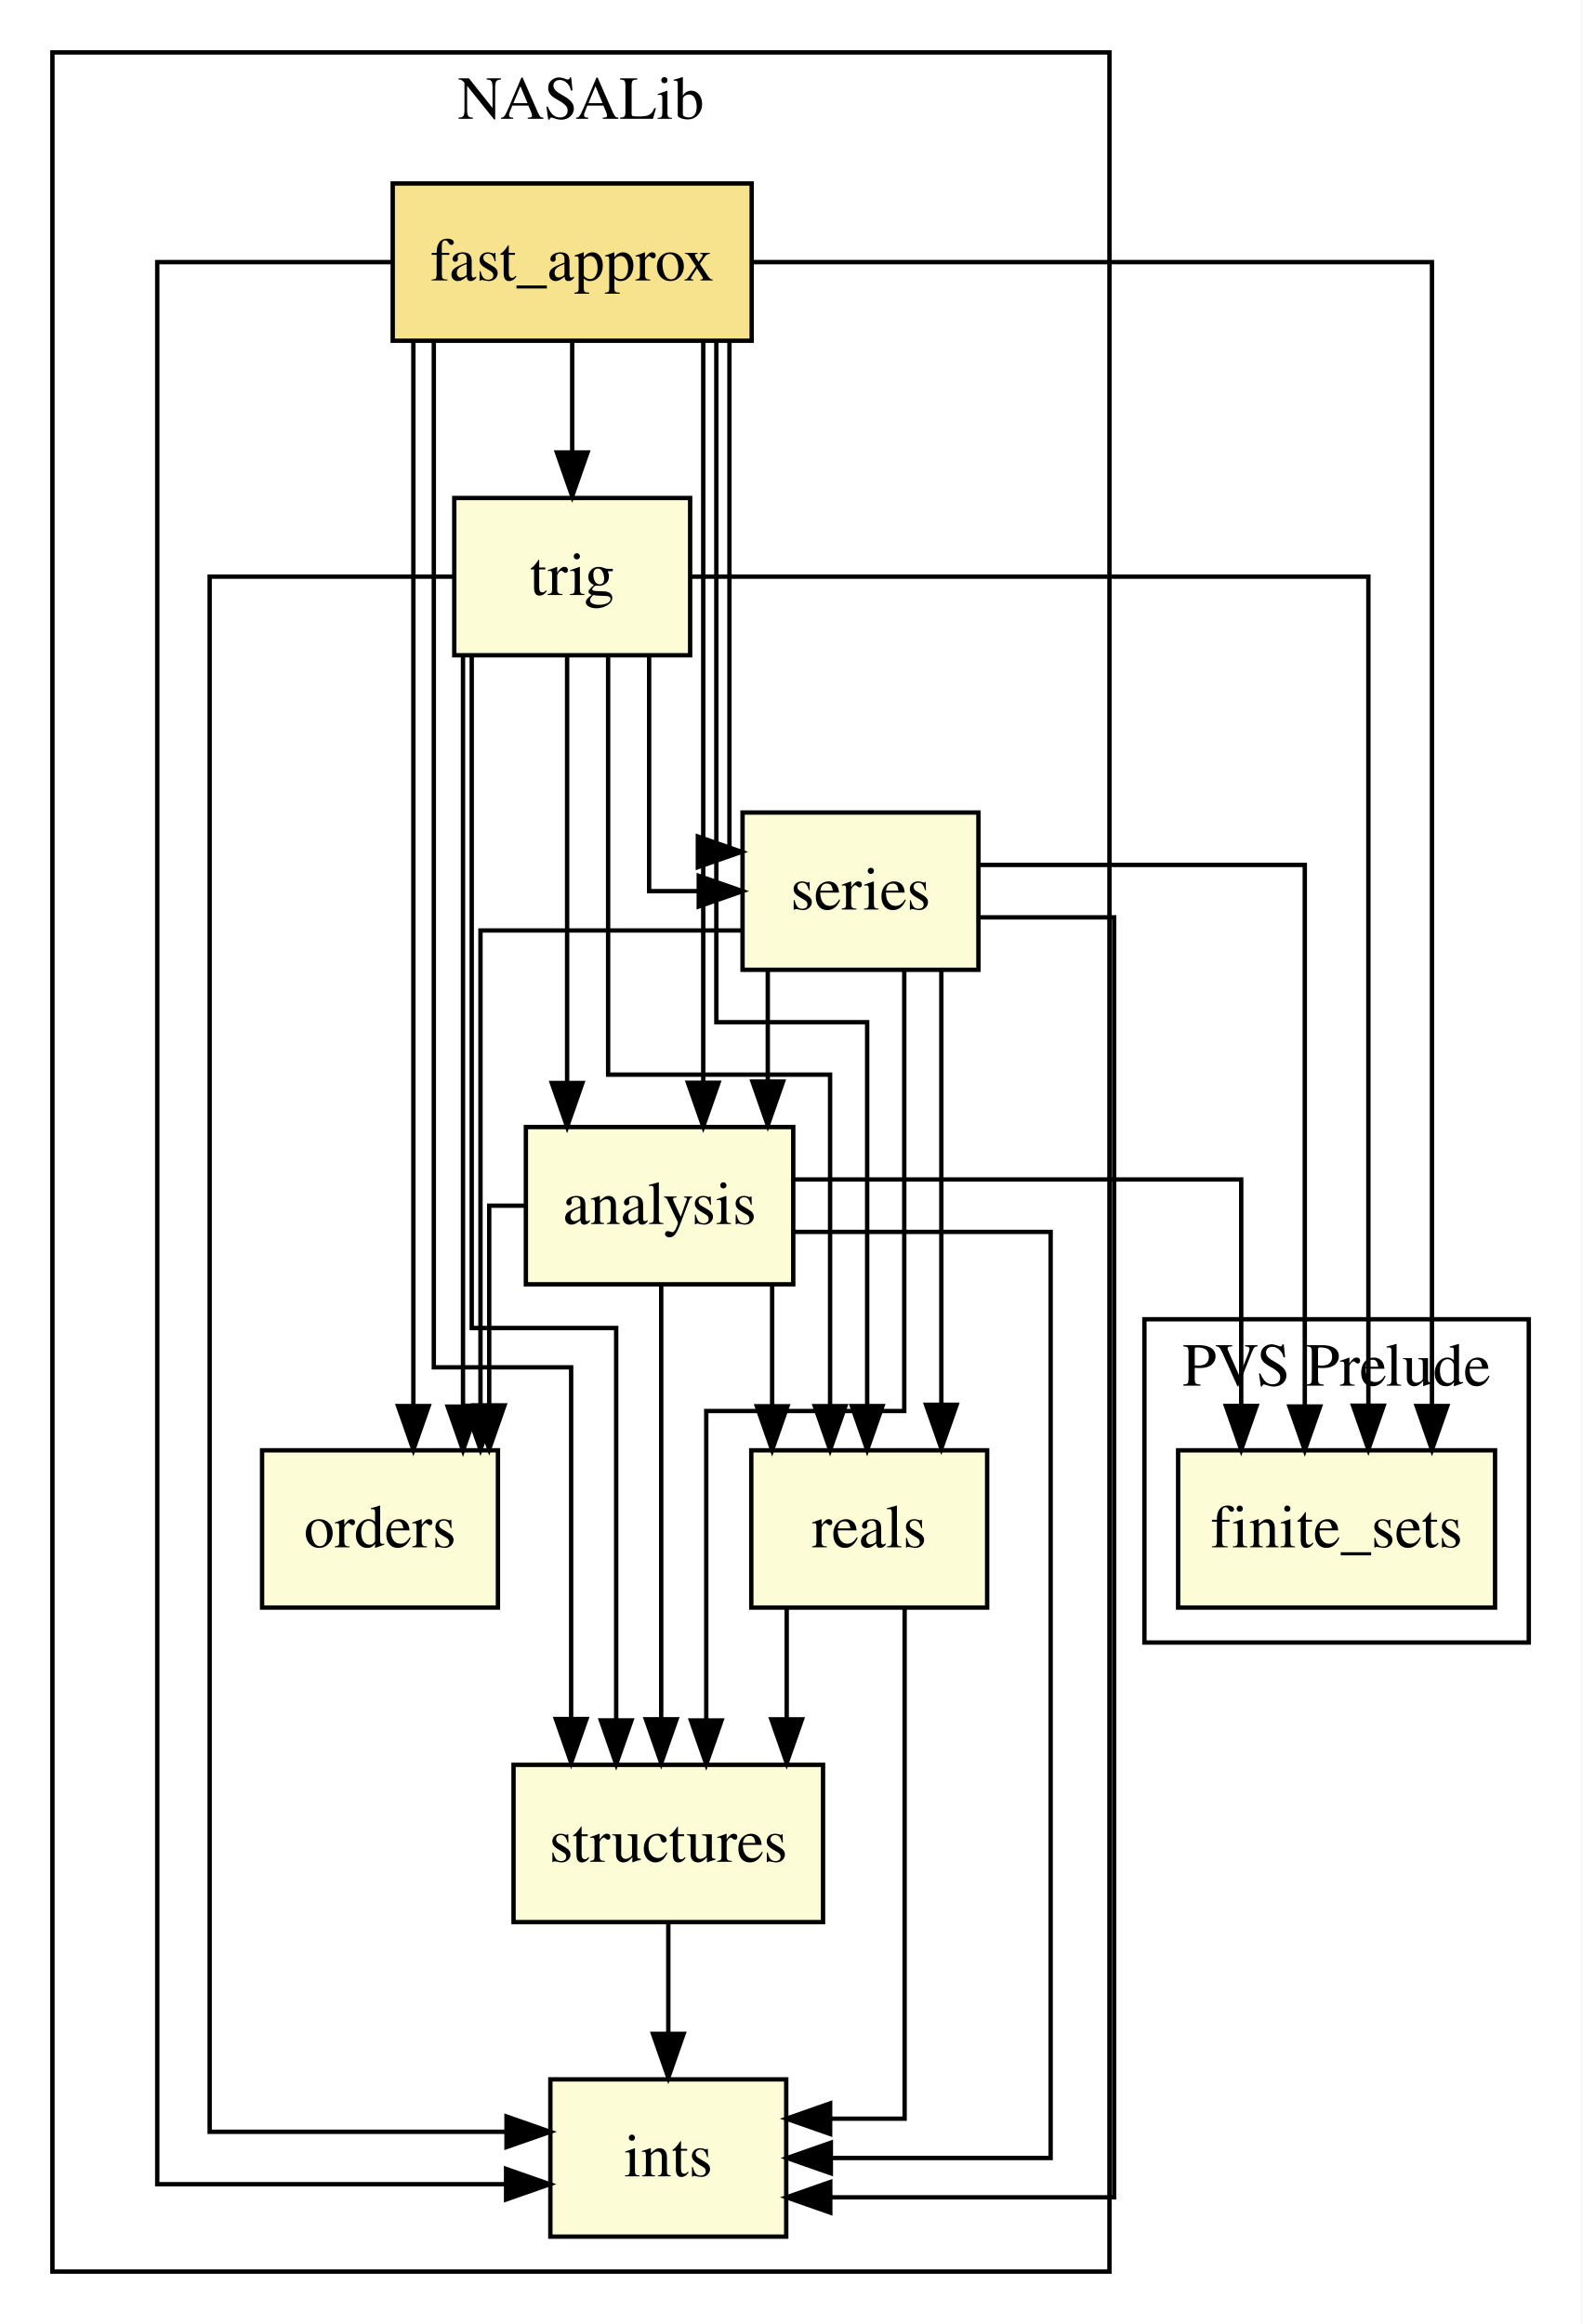
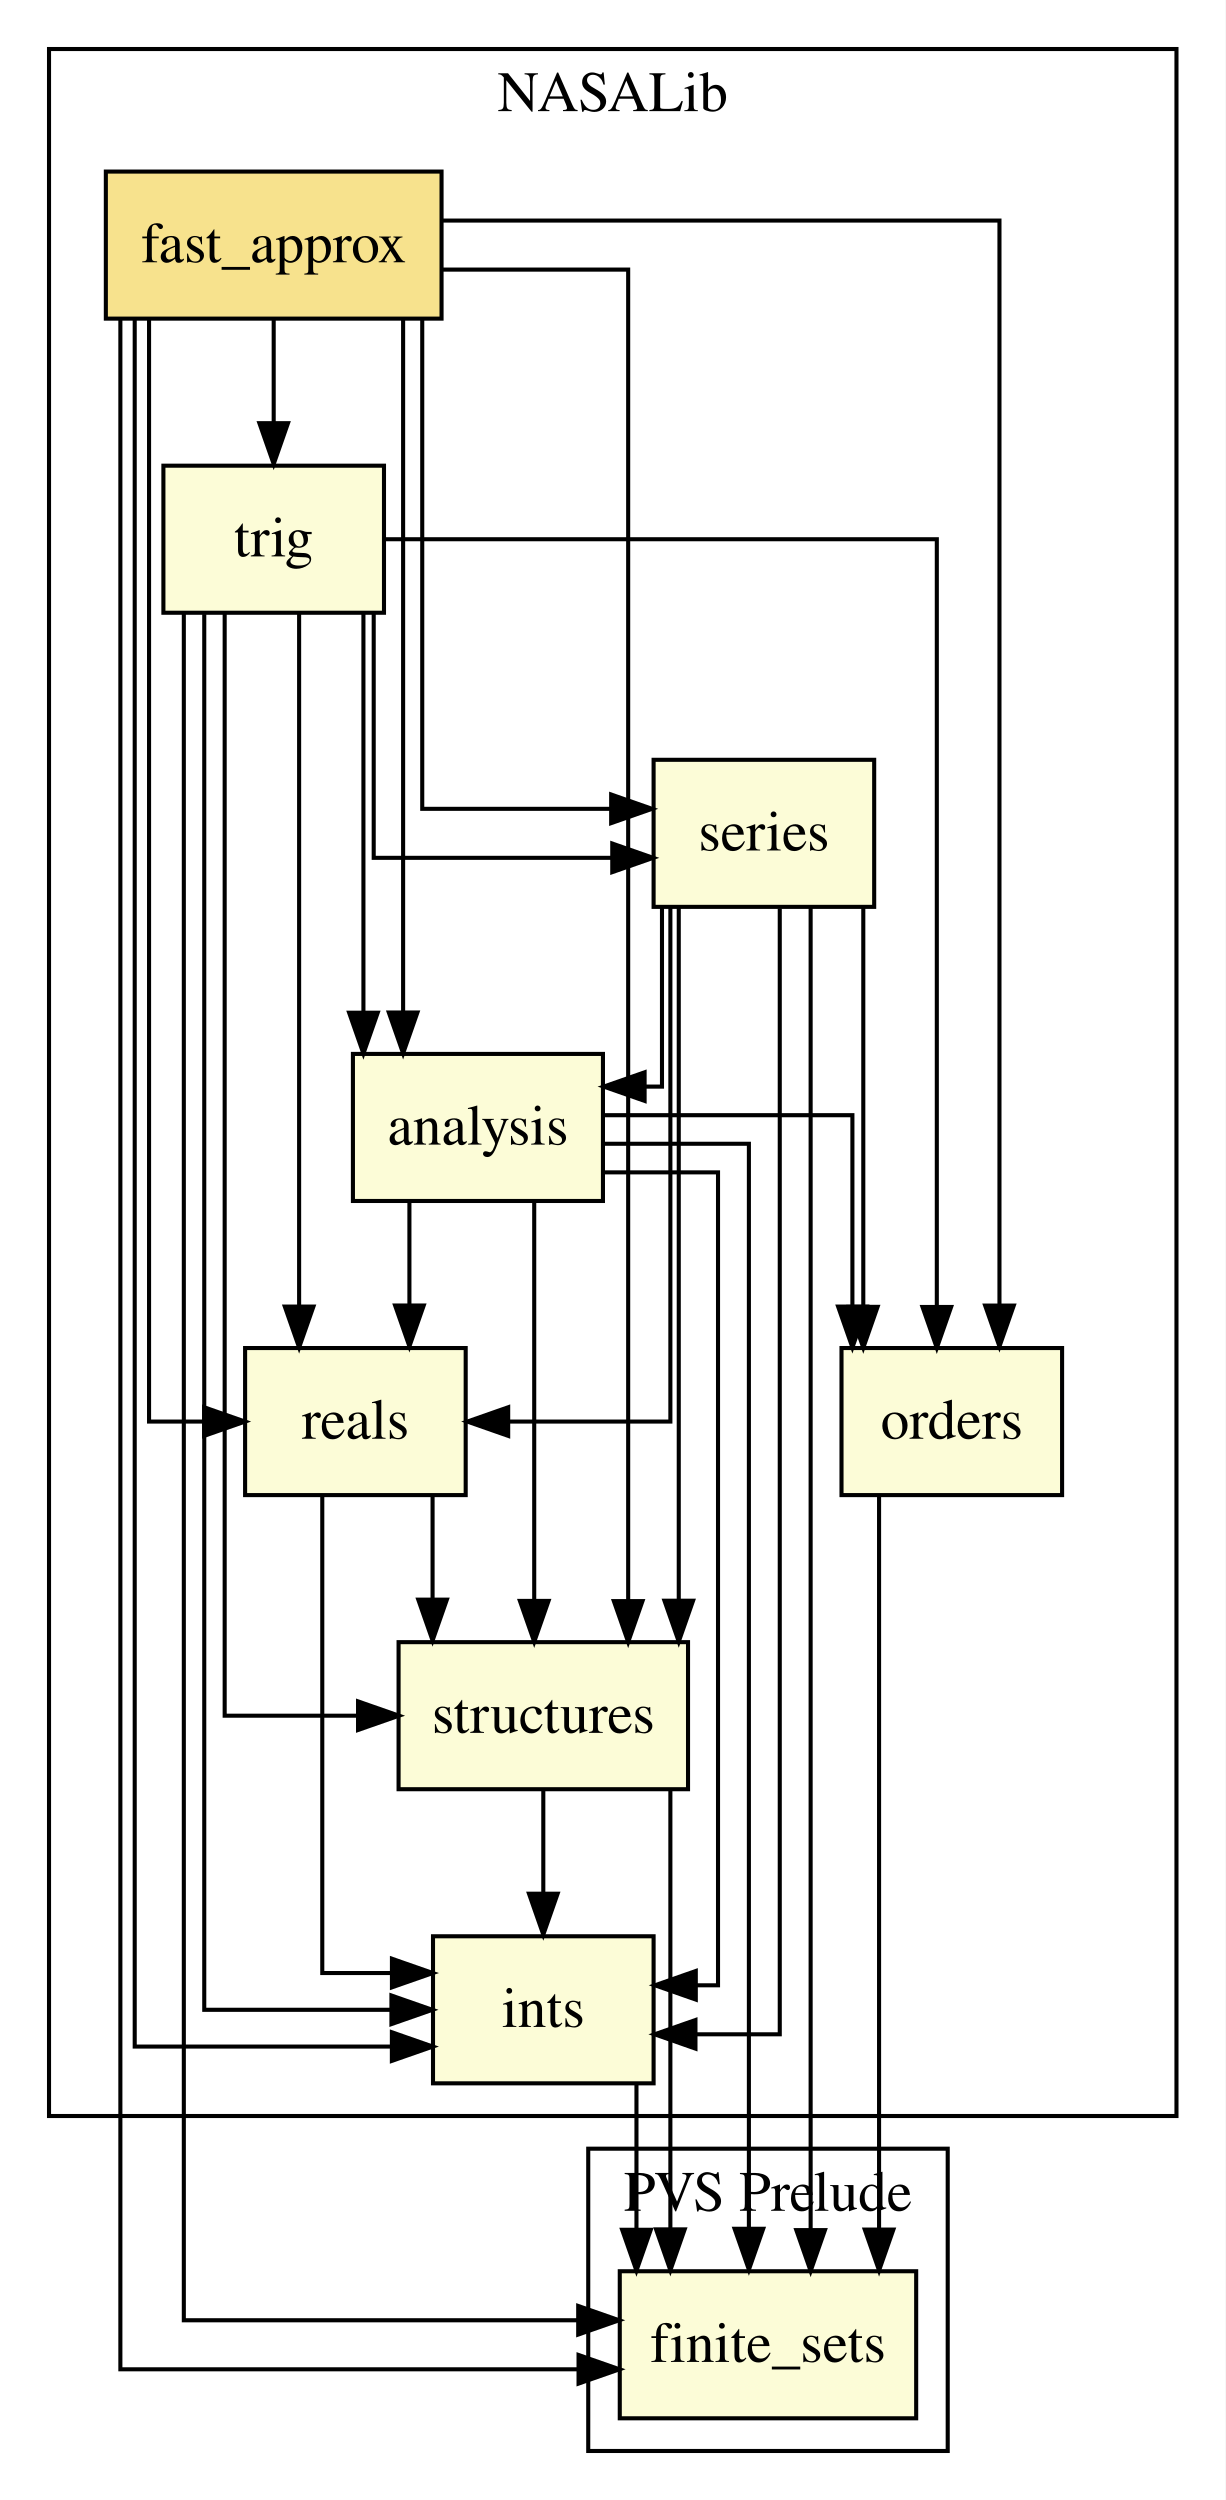
- <svg xmlns="http://www.w3.org/2000/svg" width="362pt" height="532pt" viewBox="0.00 0.00 362.00 532.00">
-   <g id="graph0" class="graph" transform="scale(1 1) rotate(0) translate(4 528)">
-     <polygon fill="#ffffff" stroke="transparent" points="-4,4 -4,-528 358,-528 358,4 -4,4" />
+ <svg xmlns="http://www.w3.org/2000/svg" width="300pt" height="612pt" viewBox="0.00 0.00 300.00 612.00">
+   <g id="graph0" class="graph" transform="scale(1 1) rotate(0) translate(4 608)">
+     <polygon fill="#ffffff" stroke="transparent" points="-4,4 -4,-608 296,-608 296,4 -4,4" />
    <g id="clust1" class="cluster">
-       <polygon fill="none" stroke="#000000" points="8,-8 8,-516 250,-516 250,-8 8,-8" />
-       <text text-anchor="middle" x="129" y="-500.8" font-family="Times,serif" font-size="14.00" fill="#000000">NASALib</text>
+       <polygon fill="none" stroke="#000000" points="8,-90 8,-596 284,-596 284,-90 8,-90" />
+       <text text-anchor="middle" x="146" y="-580.8" font-family="Times,serif" font-size="14.00" fill="#000000">NASALib</text>
    </g>
    <g id="clust2" class="cluster">
-       <polygon fill="none" stroke="#000000" points="258,-152 258,-226 346,-226 346,-152 258,-152" />
-       <text text-anchor="middle" x="302" y="-210.8" font-family="Times,serif" font-size="14.00" fill="#000000">PVS Prelude</text>
+       <polygon fill="none" stroke="#000000" points="140,-8 140,-82 228,-82 228,-8 140,-8" />
+       <text text-anchor="middle" x="184" y="-66.8" font-family="Times,serif" font-size="14.00" fill="#000000">PVS Prelude</text>
    </g>
    <g id="node1" class="node">
-       <polygon fill="#fcfcd7" stroke="#000000" points="177.604,-270 116.396,-270 116.396,-234 177.604,-234 177.604,-270" />
-       <text text-anchor="middle" x="147" y="-247.8" font-family="Times,serif" font-size="14.00" fill="#000000">analysis</text>
+       <polygon fill="#fcfcd7" stroke="#000000" points="220.28,-52 147.72,-52 147.72,-16 220.28,-16 220.28,-52" />
+       <text text-anchor="middle" x="184" y="-29.8" font-family="Times,serif" font-size="14.00" fill="#000000">finite_sets</text>
+     </g>
+     <g id="node2" class="node">
+       <polygon fill="#fcfcd7" stroke="#000000" points="143.604,-350 82.396,-350 82.396,-314 143.604,-314 143.604,-350" />
+       <text text-anchor="middle" x="113" y="-327.8" font-family="Times,serif" font-size="14.00" fill="#000000">analysis</text>
+     </g>
+     <g id="edge1" class="edge">
+       <path fill="none" stroke="#000000" d="M143.834,-328C161.155,-328 179.328,-328 179.328,-328 179.328,-328 179.328,-62.391 179.328,-62.391" />
+       <polygon fill="#000000" stroke="#000000" points="182.828,-62.391 179.328,-52.391 175.828,-62.391 182.828,-62.391" />
+     </g>
+     <g id="node4" class="node">
+       <polygon fill="#fcfcd7" stroke="#000000" points="156,-134 102,-134 102,-98 156,-98 156,-134" />
+       <text text-anchor="middle" x="129" y="-111.8" font-family="Times,serif" font-size="14.00" fill="#000000">ints</text>
+     </g>
+     <g id="edge2" class="edge">
+       <path fill="none" stroke="#000000" d="M143.762,-321C157.982,-321 171.771,-321 171.771,-321 171.771,-321 171.771,-122 171.771,-122 171.771,-122 166.33,-122 166.33,-122" />
+       <polygon fill="#000000" stroke="#000000" points="166.33,-118.5 156.33,-122 166.33,-125.5 166.33,-118.5" />
+     </g>
+     <g id="node5" class="node">
+       <polygon fill="#fcfcd7" stroke="#000000" points="256,-278 202,-278 202,-242 256,-242 256,-278" />
+       <text text-anchor="middle" x="229" y="-255.8" font-family="Times,serif" font-size="14.00" fill="#000000">orders</text>
+     </g>
+     <g id="edge3" class="edge">
+       <path fill="none" stroke="#000000" d="M143.779,-335C170.409,-335 204.667,-335 204.667,-335 204.667,-335 204.667,-288.155 204.667,-288.155" />
+       <polygon fill="#000000" stroke="#000000" points="208.167,-288.155 204.667,-278.155 201.167,-288.155 208.167,-288.155" />
+     </g>
+     <g id="node6" class="node">
+       <polygon fill="#fcfcd7" stroke="#000000" points="110,-278 56,-278 56,-242 110,-242 110,-278" />
+       <text text-anchor="middle" x="83" y="-255.8" font-family="Times,serif" font-size="14.00" fill="#000000">reals</text>
+     </g>
+     <g id="edge4" class="edge">
+       <path fill="none" stroke="#000000" d="M96.224,-313.831C96.224,-313.831 96.224,-288.413 96.224,-288.413" />
+       <polygon fill="#000000" stroke="#000000" points="99.724,-288.413 96.224,-278.413 92.724,-288.413 99.724,-288.413" />
+     </g>
+     <g id="node8" class="node">
+       <polygon fill="#fcfcd7" stroke="#000000" points="164.429,-206 93.571,-206 93.571,-170 164.429,-170 164.429,-206" />
+       <text text-anchor="middle" x="129" y="-183.8" font-family="Times,serif" font-size="14.00" fill="#000000">structures</text>
+     </g>
+     <g id="edge5" class="edge">
+       <path fill="none" stroke="#000000" d="M126.776,-313.762C126.776,-313.762 126.776,-216.09 126.776,-216.09" />
+       <polygon fill="#000000" stroke="#000000" points="130.276,-216.09 126.776,-206.09 123.276,-216.09 130.276,-216.09" />
    </g>
    <g id="node3" class="node">
-       <polygon fill="#fcfcd7" stroke="#000000" points="176,-52 122,-52 122,-16 176,-16 176,-52" />
-       <text text-anchor="middle" x="149" y="-29.8" font-family="Times,serif" font-size="14.00" fill="#000000">ints</text>
+       <polygon fill="#f7e28d" stroke="#000000" points="104.09,-566 21.91,-566 21.91,-530 104.09,-530 104.09,-566" />
+       <text text-anchor="middle" x="63" y="-543.8" font-family="Times,serif" font-size="14.00" fill="#000000">fast_approx</text>
    </g>
-     <g id="edge1" class="edge">
-       <path fill="none" stroke="#000000" d="M177.563,-246C203.501,-246 236.537,-246 236.537,-246 236.537,-246 236.537,-34 236.537,-34 236.537,-34 186.217,-34 186.217,-34" />
-       <polygon fill="#000000" stroke="#000000" points="186.217,-30.5 176.217,-34 186.217,-37.5 186.217,-30.5" />
+     <g id="edge6" class="edge">
+       <path fill="none" stroke="#000000" d="M25.466,-529.798C25.466,-437.762 25.466,-28 25.466,-28 25.466,-28 137.629,-28 137.629,-28" />
+       <polygon fill="#000000" stroke="#000000" points="137.629,-31.5 147.629,-28 137.629,-24.5 137.629,-31.5" />
    </g>
-     <g id="node4" class="node">
-       <polygon fill="#fcfcd7" stroke="#000000" points="110,-196 56,-196 56,-160 110,-160 110,-196" />
-       <text text-anchor="middle" x="83" y="-173.8" font-family="Times,serif" font-size="14.00" fill="#000000">orders</text>
+     <g id="edge7" class="edge">
+       <path fill="none" stroke="#000000" d="M94.682,-529.956C94.682,-529.956 94.682,-360.145 94.682,-360.145" />
+       <polygon fill="#000000" stroke="#000000" points="98.182,-360.145 94.682,-350.145 91.182,-360.145 98.182,-360.145" />
    </g>
-     <g id="edge2" class="edge">
-       <path fill="none" stroke="#000000" d="M116.271,-252C111.437,-252 108,-252 108,-252 108,-252 108,-206.292 108,-206.292" />
-       <polygon fill="#000000" stroke="#000000" points="111.5,-206.292 108,-196.292 104.5,-206.292 111.5,-206.292" />
+     <g id="edge8" class="edge">
+       <path fill="none" stroke="#000000" d="M28.977,-529.89C28.977,-446.905 28.977,-107 28.977,-107 28.977,-107 91.933,-107 91.933,-107" />
+       <polygon fill="#000000" stroke="#000000" points="91.933,-110.5 101.933,-107 91.932,-103.5 91.933,-110.5" />
    </g>
-     <g id="node5" class="node">
-       <polygon fill="#fcfcd7" stroke="#000000" points="222,-196 168,-196 168,-160 222,-160 222,-196" />
-       <text text-anchor="middle" x="195" y="-173.8" font-family="Times,serif" font-size="14.00" fill="#000000">reals</text>
+     <g id="edge9" class="edge">
+       <path fill="none" stroke="#000000" d="M104.207,-554C156.691,-554 240.667,-554 240.667,-554 240.667,-554 240.667,-288.391 240.667,-288.391" />
+       <polygon fill="#000000" stroke="#000000" points="244.167,-288.391 240.667,-278.391 237.167,-288.391 244.167,-288.391" />
    </g>
-     <g id="edge3" class="edge">
-       <path fill="none" stroke="#000000" d="M172.776,-233.708C172.776,-233.708 172.776,-206.082 172.776,-206.082" />
-       <polygon fill="#000000" stroke="#000000" points="176.276,-206.082 172.776,-196.082 169.276,-206.082 176.276,-206.082" />
+     <g id="edge10" class="edge">
+       <path fill="none" stroke="#000000" d="M32.489,-529.984C32.489,-466.934 32.489,-260 32.489,-260 32.489,-260 45.97,-260 45.97,-260" />
+       <polygon fill="#000000" stroke="#000000" points="45.97,-263.5 55.97,-260 45.97,-256.5 45.97,-263.5" />
    </g>
    <g id="node7" class="node">
-       <polygon fill="#fcfcd7" stroke="#000000" points="184.429,-124 113.571,-124 113.571,-88 184.429,-88 184.429,-124" />
-       <text text-anchor="middle" x="149" y="-101.8" font-family="Times,serif" font-size="14.00" fill="#000000">structures</text>
+       <polygon fill="#fcfcd7" stroke="#000000" points="210,-422 156,-422 156,-386 210,-386 210,-422" />
+       <text text-anchor="middle" x="183" y="-399.8" font-family="Times,serif" font-size="14.00" fill="#000000">series</text>
    </g>
-     <g id="edge4" class="edge">
-       <path fill="none" stroke="#000000" d="M147.379,-233.804C147.379,-233.804 147.379,-134.425 147.379,-134.425" />
-       <polygon fill="#000000" stroke="#000000" points="150.879,-134.425 147.379,-124.425 143.879,-134.425 150.879,-134.425" />
+     <g id="edge11" class="edge">
+       <path fill="none" stroke="#000000" d="M99.363,-529.959C99.363,-492.552 99.363,-410 99.363,-410 99.363,-410 145.614,-410 145.614,-410" />
+       <polygon fill="#000000" stroke="#000000" points="145.614,-413.5 155.614,-410 145.614,-406.5 145.614,-413.5" />
+     </g>
+     <g id="edge12" class="edge">
+       <path fill="none" stroke="#000000" d="M104.101,-542C126.53,-542 149.776,-542 149.776,-542 149.776,-542 149.776,-216.042 149.776,-216.042" />
+       <polygon fill="#000000" stroke="#000000" points="153.276,-216.042 149.776,-206.042 146.276,-216.042 153.276,-216.042" />
    </g>
    <g id="node9" class="node">
-       <polygon fill="#fcfcd7" stroke="#000000" points="338.28,-196 265.72,-196 265.72,-160 338.28,-160 338.28,-196" />
-       <text text-anchor="middle" x="302" y="-173.8" font-family="Times,serif" font-size="14.00" fill="#000000">finite_sets</text>
-     </g>
-     <g id="edge5" class="edge">
-       <path fill="none" stroke="#000000" d="M177.886,-258C217.224,-258 280.166,-258 280.166,-258 280.166,-258 280.166,-206.153 280.166,-206.153" />
-       <polygon fill="#000000" stroke="#000000" points="283.666,-206.153 280.166,-196.153 276.666,-206.153 283.666,-206.153" />
-     </g>
-     <g id="node2" class="node">
-       <polygon fill="#f7e28d" stroke="#000000" points="168.09,-486 85.91,-486 85.91,-450 168.09,-450 168.09,-486" />
-       <text text-anchor="middle" x="127" y="-463.8" font-family="Times,serif" font-size="14.00" fill="#000000">fast_approx</text>
-     </g>
-     <g id="edge6" class="edge">
-       <path fill="none" stroke="#000000" d="M157,-449.955C157,-449.955 157,-280.145 157,-280.145" />
-       <polygon fill="#000000" stroke="#000000" points="160.5,-280.145 157,-270.145 153.5,-280.145 160.5,-280.145" />
-     </g>
-     <g id="edge7" class="edge">
-       <path fill="none" stroke="#000000" d="M85.884,-468C60.209,-468 32,-468 32,-468 32,-468 32,-28 32,-28 32,-28 111.864,-28 111.864,-28" />
-       <polygon fill="#000000" stroke="#000000" points="111.864,-31.5 121.864,-28 111.864,-24.5 111.864,-31.5" />
-     </g>
-     <g id="edge8" class="edge">
-       <path fill="none" stroke="#000000" d="M90.637,-449.859C90.637,-449.859 90.637,-206.134 90.637,-206.134" />
-       <polygon fill="#000000" stroke="#000000" points="94.137,-206.134 90.637,-196.134 87.137,-206.134 94.137,-206.134" />
-     </g>
-     <g id="edge9" class="edge">
-       <path fill="none" stroke="#000000" d="M160,-449.708C160,-405.034 160,-294 160,-294 160,-294 194.531,-294 194.531,-294 194.531,-294 194.531,-206.125 194.531,-206.125" />
-       <polygon fill="#000000" stroke="#000000" points="198.031,-206.125 194.531,-196.125 191.031,-206.125 198.031,-206.125" />
-     </g>
-     <g id="node6" class="node">
-       <polygon fill="#fcfcd7" stroke="#000000" points="220,-342 166,-342 166,-306 220,-306 220,-342" />
-       <text text-anchor="middle" x="193" y="-319.8" font-family="Times,serif" font-size="14.00" fill="#000000">series</text>
-     </g>
-     <g id="edge10" class="edge">
-       <path fill="none" stroke="#000000" d="M163,-449.793C163,-412.944 163,-333 163,-333 163,-333 163.277,-333 163.277,-333" />
-       <polygon fill="#000000" stroke="#000000" points="155.769,-336.5 165.769,-333 155.768,-329.5 155.769,-336.5" />
-     </g>
-     <g id="edge11" class="edge">
-       <path fill="none" stroke="#000000" d="M95.318,-449.805C95.318,-391.794 95.318,-215 95.318,-215 95.318,-215 126.759,-215 126.759,-215 126.759,-215 126.759,-134.49 126.759,-134.49" />
-       <polygon fill="#000000" stroke="#000000" points="130.259,-134.49 126.759,-124.49 123.259,-134.49 130.259,-134.49" />
-     </g>
-     <g id="node8" class="node">
-       <polygon fill="#fcfcd7" stroke="#000000" points="154,-414 100,-414 100,-378 154,-378 154,-414" />
-       <text text-anchor="middle" x="127" y="-391.8" font-family="Times,serif" font-size="14.00" fill="#000000">trig</text>
-     </g>
-     <g id="edge12" class="edge">
-       <path fill="none" stroke="#000000" d="M127,-449.831C127,-449.831 127,-424.413 127,-424.413" />
-       <polygon fill="#000000" stroke="#000000" points="130.5,-424.413 127,-414.413 123.5,-424.413 130.5,-424.413" />
+       <polygon fill="#fcfcd7" stroke="#000000" points="90,-494 36,-494 36,-458 90,-458 90,-494" />
+       <text text-anchor="middle" x="63" y="-471.8" font-family="Times,serif" font-size="14.00" fill="#000000">trig</text>
    </g>
    <g id="edge13" class="edge">
-       <path fill="none" stroke="#000000" d="M168.263,-468C225.981,-468 323.834,-468 323.834,-468 323.834,-468 323.834,-206.141 323.834,-206.141" />
-       <polygon fill="#000000" stroke="#000000" points="327.334,-206.141 323.834,-196.141 320.334,-206.141 327.334,-206.141" />
+       <path fill="none" stroke="#000000" d="M63,-529.831C63,-529.831 63,-504.413 63,-504.413" />
+       <polygon fill="#000000" stroke="#000000" points="66.5,-504.413 63,-494.413 59.5,-504.413 66.5,-504.413" />
    </g>
    <g id="edge14" class="edge">
-       <path fill="none" stroke="#000000" d="M203.107,-159.793C203.107,-122.944 203.107,-43 203.107,-43 203.107,-43 186.054,-43 186.054,-43" />
-       <polygon fill="#000000" stroke="#000000" points="186.054,-39.5 176.054,-43 186.053,-46.5 186.054,-39.5" />
+       <path fill="none" stroke="#000000" d="M151.805,-97.802C151.805,-97.802 151.805,-62.148 151.805,-62.148" />
+       <polygon fill="#000000" stroke="#000000" points="155.305,-62.148 151.805,-52.148 148.305,-62.148 155.305,-62.148" />
    </g>
    <g id="edge15" class="edge">
-       <path fill="none" stroke="#000000" d="M176.107,-159.831C176.107,-159.831 176.107,-134.413 176.107,-134.413" />
-       <polygon fill="#000000" stroke="#000000" points="179.607,-134.413 176.107,-124.413 172.607,-134.413 179.607,-134.413" />
+       <path fill="none" stroke="#000000" d="M211.195,-241.887C211.195,-241.887 211.195,-62.199 211.195,-62.199" />
+       <polygon fill="#000000" stroke="#000000" points="214.695,-62.199 211.195,-52.199 207.695,-62.199 214.695,-62.199" />
    </g>
    <g id="edge16" class="edge">
-       <path fill="none" stroke="#000000" d="M171.776,-305.831C171.776,-305.831 171.776,-280.413 171.776,-280.413" />
-       <polygon fill="#000000" stroke="#000000" points="175.276,-280.413 171.776,-270.413 168.276,-280.413 175.276,-280.413" />
+       <path fill="none" stroke="#000000" d="M74.893,-241.793C74.893,-204.944 74.893,-125 74.893,-125 74.893,-125 91.947,-125 91.947,-125" />
+       <polygon fill="#000000" stroke="#000000" points="91.947,-128.5 101.947,-125 91.947,-121.5 91.947,-128.5" />
    </g>
    <g id="edge17" class="edge">
-       <path fill="none" stroke="#000000" d="M220.336,-318C235.399,-318 251.074,-318 251.074,-318 251.074,-318 251.074,-25 251.074,-25 251.074,-25 186.086,-25 186.086,-25" />
-       <polygon fill="#000000" stroke="#000000" points="186.086,-21.5 176.086,-25 186.086,-28.5 186.086,-21.5" />
+       <path fill="none" stroke="#000000" d="M101.893,-241.831C101.893,-241.831 101.893,-216.413 101.893,-216.413" />
+       <polygon fill="#000000" stroke="#000000" points="105.393,-216.413 101.893,-206.413 98.393,-216.413 105.393,-216.413" />
    </g>
    <g id="edge18" class="edge">
-       <path fill="none" stroke="#000000" d="M165.95,-315C140.411,-315 106,-315 106,-315 106,-315 106,-206.192 106,-206.192" />
-       <polygon fill="#000000" stroke="#000000" points="109.5,-206.192 106,-196.192 102.5,-206.193 109.5,-206.192" />
+       <path fill="none" stroke="#000000" d="M194.443,-385.904C194.443,-385.904 194.443,-62.062 194.443,-62.062" />
+       <polygon fill="#000000" stroke="#000000" points="197.943,-62.062 194.443,-52.062 190.943,-62.062 197.943,-62.062" />
    </g>
    <g id="edge19" class="edge">
-       <path fill="none" stroke="#000000" d="M211.51,-305.804C211.51,-305.804 211.51,-206.425 211.51,-206.425" />
-       <polygon fill="#000000" stroke="#000000" points="215.011,-206.425 211.51,-196.425 208.011,-206.425 215.011,-206.425" />
+       <path fill="none" stroke="#000000" d="M158.054,-385.733C158.054,-367.445 158.054,-342 158.054,-342 158.054,-342 153.798,-342 153.798,-342" />
+       <polygon fill="#000000" stroke="#000000" points="153.798,-338.5 143.798,-342 153.798,-345.5 153.798,-338.5" />
    </g>
    <g id="edge20" class="edge">
-       <path fill="none" stroke="#000000" d="M203.021,-305.926C203.021,-272.637 203.021,-205 203.021,-205 203.021,-205 157.69,-205 157.69,-205 157.69,-205 157.69,-134.158 157.69,-134.158" />
-       <polygon fill="#000000" stroke="#000000" points="161.19,-134.158 157.69,-124.158 154.19,-134.158 161.19,-134.158" />
+       <path fill="none" stroke="#000000" d="M186.886,-385.609C186.886,-321.245 186.886,-110 186.886,-110 186.886,-110 166.248,-110 166.248,-110" />
+       <polygon fill="#000000" stroke="#000000" points="166.248,-106.5 156.248,-110 166.248,-113.5 166.248,-106.5" />
    </g>
    <g id="edge21" class="edge">
-       <path fill="none" stroke="#000000" d="M220.26,-330C250.391,-330 294.722,-330 294.722,-330 294.722,-330 294.722,-206.033 294.722,-206.033" />
-       <polygon fill="#000000" stroke="#000000" points="298.222,-206.033 294.722,-196.033 291.222,-206.033 298.222,-206.033" />
+       <path fill="none" stroke="#000000" d="M207.333,-385.762C207.333,-385.762 207.333,-288.09 207.333,-288.09" />
+       <polygon fill="#000000" stroke="#000000" points="210.833,-288.09 207.333,-278.09 203.833,-288.09 210.833,-288.09" />
    </g>
    <g id="edge22" class="edge">
-       <path fill="none" stroke="#000000" d="M149,-87.831C149,-87.831 149,-62.413 149,-62.413" />
-       <polygon fill="#000000" stroke="#000000" points="152.5,-62.413 149,-52.413 145.5,-62.413 152.5,-62.413" />
+       <path fill="none" stroke="#000000" d="M160.107,-385.762C160.107,-347.014 160.107,-260 160.107,-260 160.107,-260 120.402,-260 120.402,-260" />
+       <polygon fill="#000000" stroke="#000000" points="120.402,-256.5 110.402,-260 120.402,-263.5 120.402,-256.5" />
    </g>
    <g id="edge23" class="edge">
-       <path fill="none" stroke="#000000" d="M125.836,-377.762C125.836,-377.762 125.836,-280.09 125.836,-280.09" />
-       <polygon fill="#000000" stroke="#000000" points="129.336,-280.09 125.836,-270.09 122.336,-280.09 129.336,-280.09" />
+       <path fill="none" stroke="#000000" d="M162.16,-385.955C162.16,-385.955 162.16,-216.145 162.16,-216.145" />
+       <polygon fill="#000000" stroke="#000000" points="165.661,-216.145 162.16,-206.145 158.661,-216.145 165.661,-216.145" />
    </g>
    <g id="edge24" class="edge">
-       <path fill="none" stroke="#000000" d="M99.823,-396C75.616,-396 44,-396 44,-396 44,-396 44,-40 44,-40 44,-40 111.96,-40 111.96,-40" />
-       <polygon fill="#000000" stroke="#000000" points="111.96,-43.5 121.96,-40 111.96,-36.5 111.96,-43.5" />
+       <path fill="none" stroke="#000000" d="M160.107,-169.729C160.107,-169.729 160.107,-62.247 160.107,-62.247" />
+       <polygon fill="#000000" stroke="#000000" points="163.607,-62.247 160.107,-52.247 156.607,-62.247 163.607,-62.247" />
    </g>
    <g id="edge25" class="edge">
-       <path fill="none" stroke="#000000" d="M102,-377.788C102,-377.788 102,-206.006 102,-206.006" />
-       <polygon fill="#000000" stroke="#000000" points="105.5,-206.006 102,-196.006 98.5,-206.006 105.5,-206.006" />
+       <path fill="none" stroke="#000000" d="M129,-169.831C129,-169.831 129,-144.413 129,-144.413" />
+       <polygon fill="#000000" stroke="#000000" points="132.5,-144.413 129,-134.413 125.5,-144.413 132.5,-144.413" />
    </g>
    <g id="edge26" class="edge">
-       <path fill="none" stroke="#000000" d="M135.224,-377.936C135.224,-345.791 135.224,-282 135.224,-282 135.224,-282 186.041,-282 186.041,-282 186.041,-282 186.041,-206.115 186.041,-206.115" />
-       <polygon fill="#000000" stroke="#000000" points="189.542,-206.115 186.041,-196.115 182.542,-206.115 189.542,-206.115" />
+       <path fill="none" stroke="#000000" d="M41,-457.821C41,-375.304 41,-40 41,-40 41,-40 137.545,-40 137.545,-40" />
+       <polygon fill="#000000" stroke="#000000" points="137.545,-43.5 147.545,-40 137.545,-36.5 137.545,-43.5" />
    </g>
    <g id="edge27" class="edge">
-       <path fill="none" stroke="#000000" d="M144.612,-377.831C144.612,-356.502 144.612,-324 144.612,-324 144.612,-324 155.977,-324 155.977,-324" />
-       <polygon fill="#000000" stroke="#000000" points="155.977,-327.5 165.977,-324 155.976,-320.5 155.977,-327.5" />
+       <path fill="none" stroke="#000000" d="M84.966,-457.762C84.966,-457.762 84.966,-360.09 84.966,-360.09" />
+       <polygon fill="#000000" stroke="#000000" points="88.466,-360.09 84.966,-350.09 81.466,-360.09 88.466,-360.09" />
    </g>
    <g id="edge28" class="edge">
-       <path fill="none" stroke="#000000" d="M104,-377.918C104,-333.758 104,-224 104,-224 104,-224 137.069,-224 137.069,-224 137.069,-224 137.069,-134.179 137.069,-134.179" />
-       <polygon fill="#000000" stroke="#000000" points="140.569,-134.179 137.069,-124.179 133.569,-134.179 140.569,-134.179" />
+       <path fill="none" stroke="#000000" d="M46,-457.653C46,-384.292 46,-116 46,-116 46,-116 91.823,-116 91.823,-116" />
+       <polygon fill="#000000" stroke="#000000" points="91.823,-119.5 101.823,-116 91.823,-112.5 91.823,-119.5" />
    </g>
    <g id="edge29" class="edge">
-       <path fill="none" stroke="#000000" d="M154.289,-396C205.138,-396 309.278,-396 309.278,-396 309.278,-396 309.278,-206.212 309.278,-206.212" />
-       <polygon fill="#000000" stroke="#000000" points="312.778,-206.212 309.278,-196.212 305.778,-206.212 312.778,-206.212" />
+       <path fill="none" stroke="#000000" d="M90.171,-476C136.383,-476 225.333,-476 225.333,-476 225.333,-476 225.333,-288.045 225.333,-288.045" />
+       <polygon fill="#000000" stroke="#000000" points="228.833,-288.045 225.333,-278.045 221.833,-288.045 228.833,-288.045" />
+     </g>
+     <g id="edge30" class="edge">
+       <path fill="none" stroke="#000000" d="M69.224,-457.955C69.224,-457.955 69.224,-288.145 69.224,-288.145" />
+       <polygon fill="#000000" stroke="#000000" points="72.724,-288.145 69.224,-278.145 65.724,-288.145 72.724,-288.145" />
+     </g>
+     <g id="edge31" class="edge">
+       <path fill="none" stroke="#000000" d="M87.483,-457.909C87.483,-434.867 87.483,-398 87.483,-398 87.483,-398 145.884,-398 145.884,-398" />
+       <polygon fill="#000000" stroke="#000000" points="145.884,-401.5 155.884,-398 145.884,-394.5 145.884,-401.5" />
+     </g>
+     <g id="edge32" class="edge">
+       <path fill="none" stroke="#000000" d="M51,-457.984C51,-394.934 51,-188 51,-188 51,-188 83.651,-188 83.651,-188" />
+       <polygon fill="#000000" stroke="#000000" points="83.651,-191.5 93.651,-188 83.651,-184.5 83.651,-191.5" />
    </g>
  </g>
</svg>
